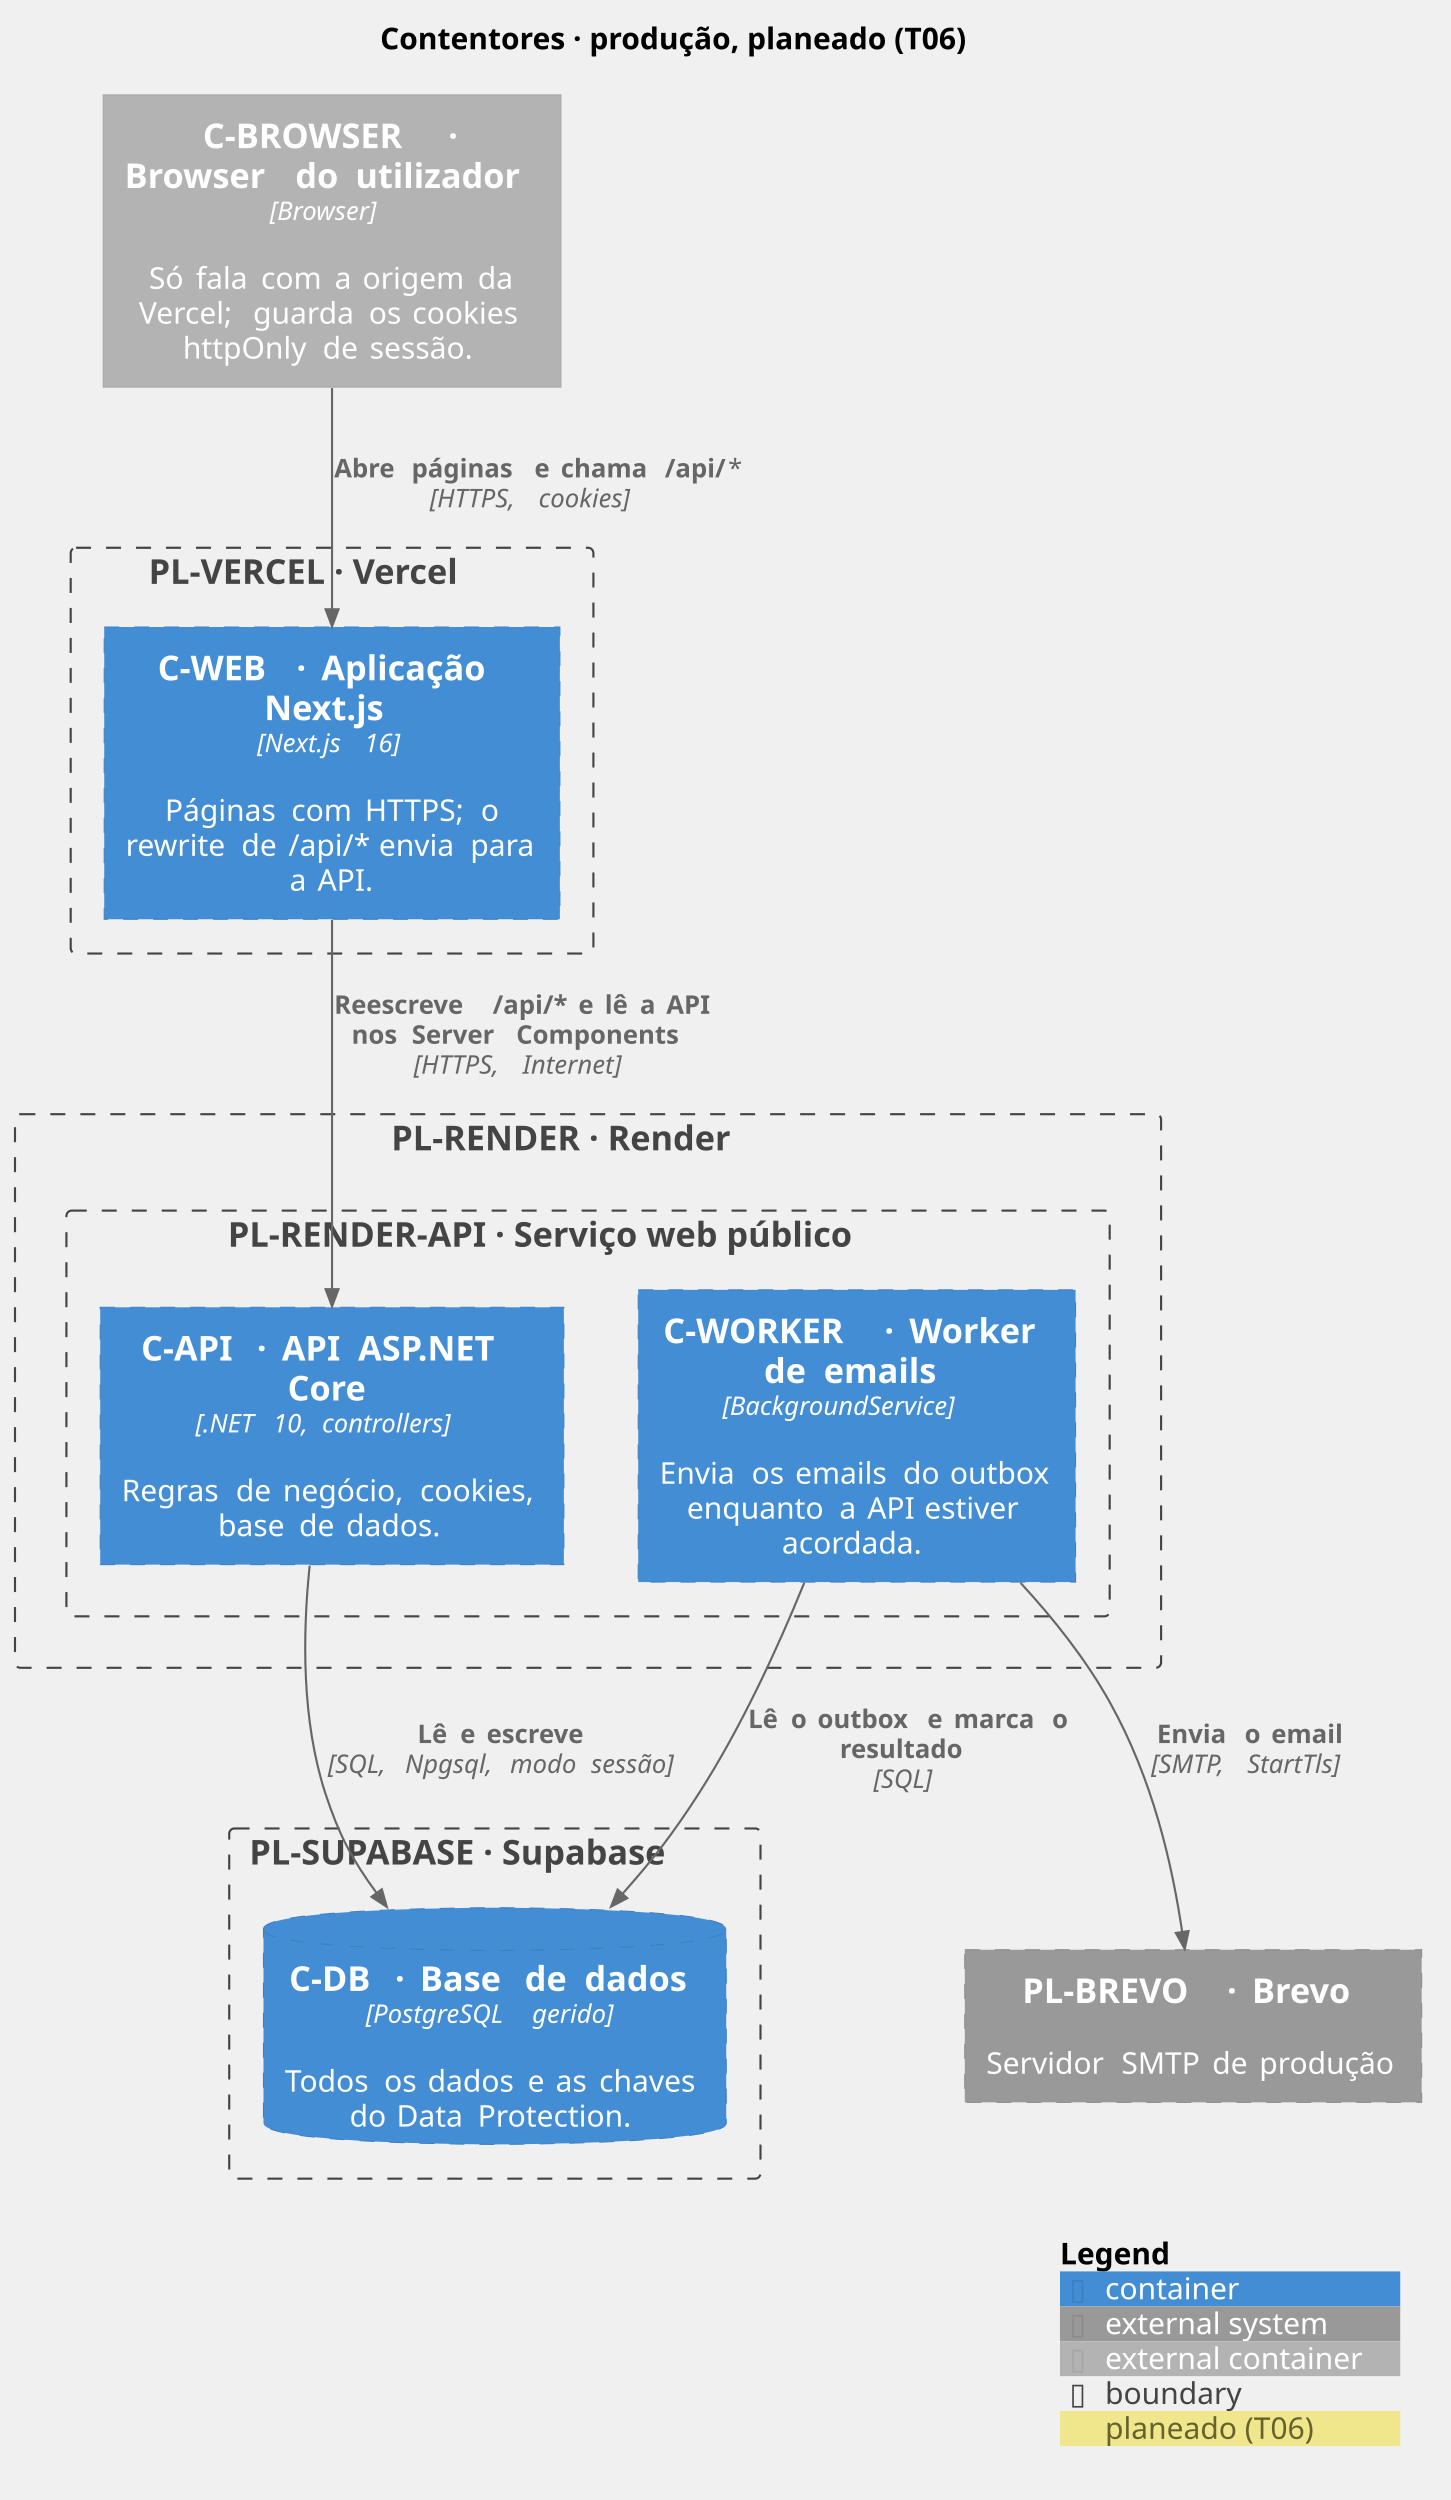
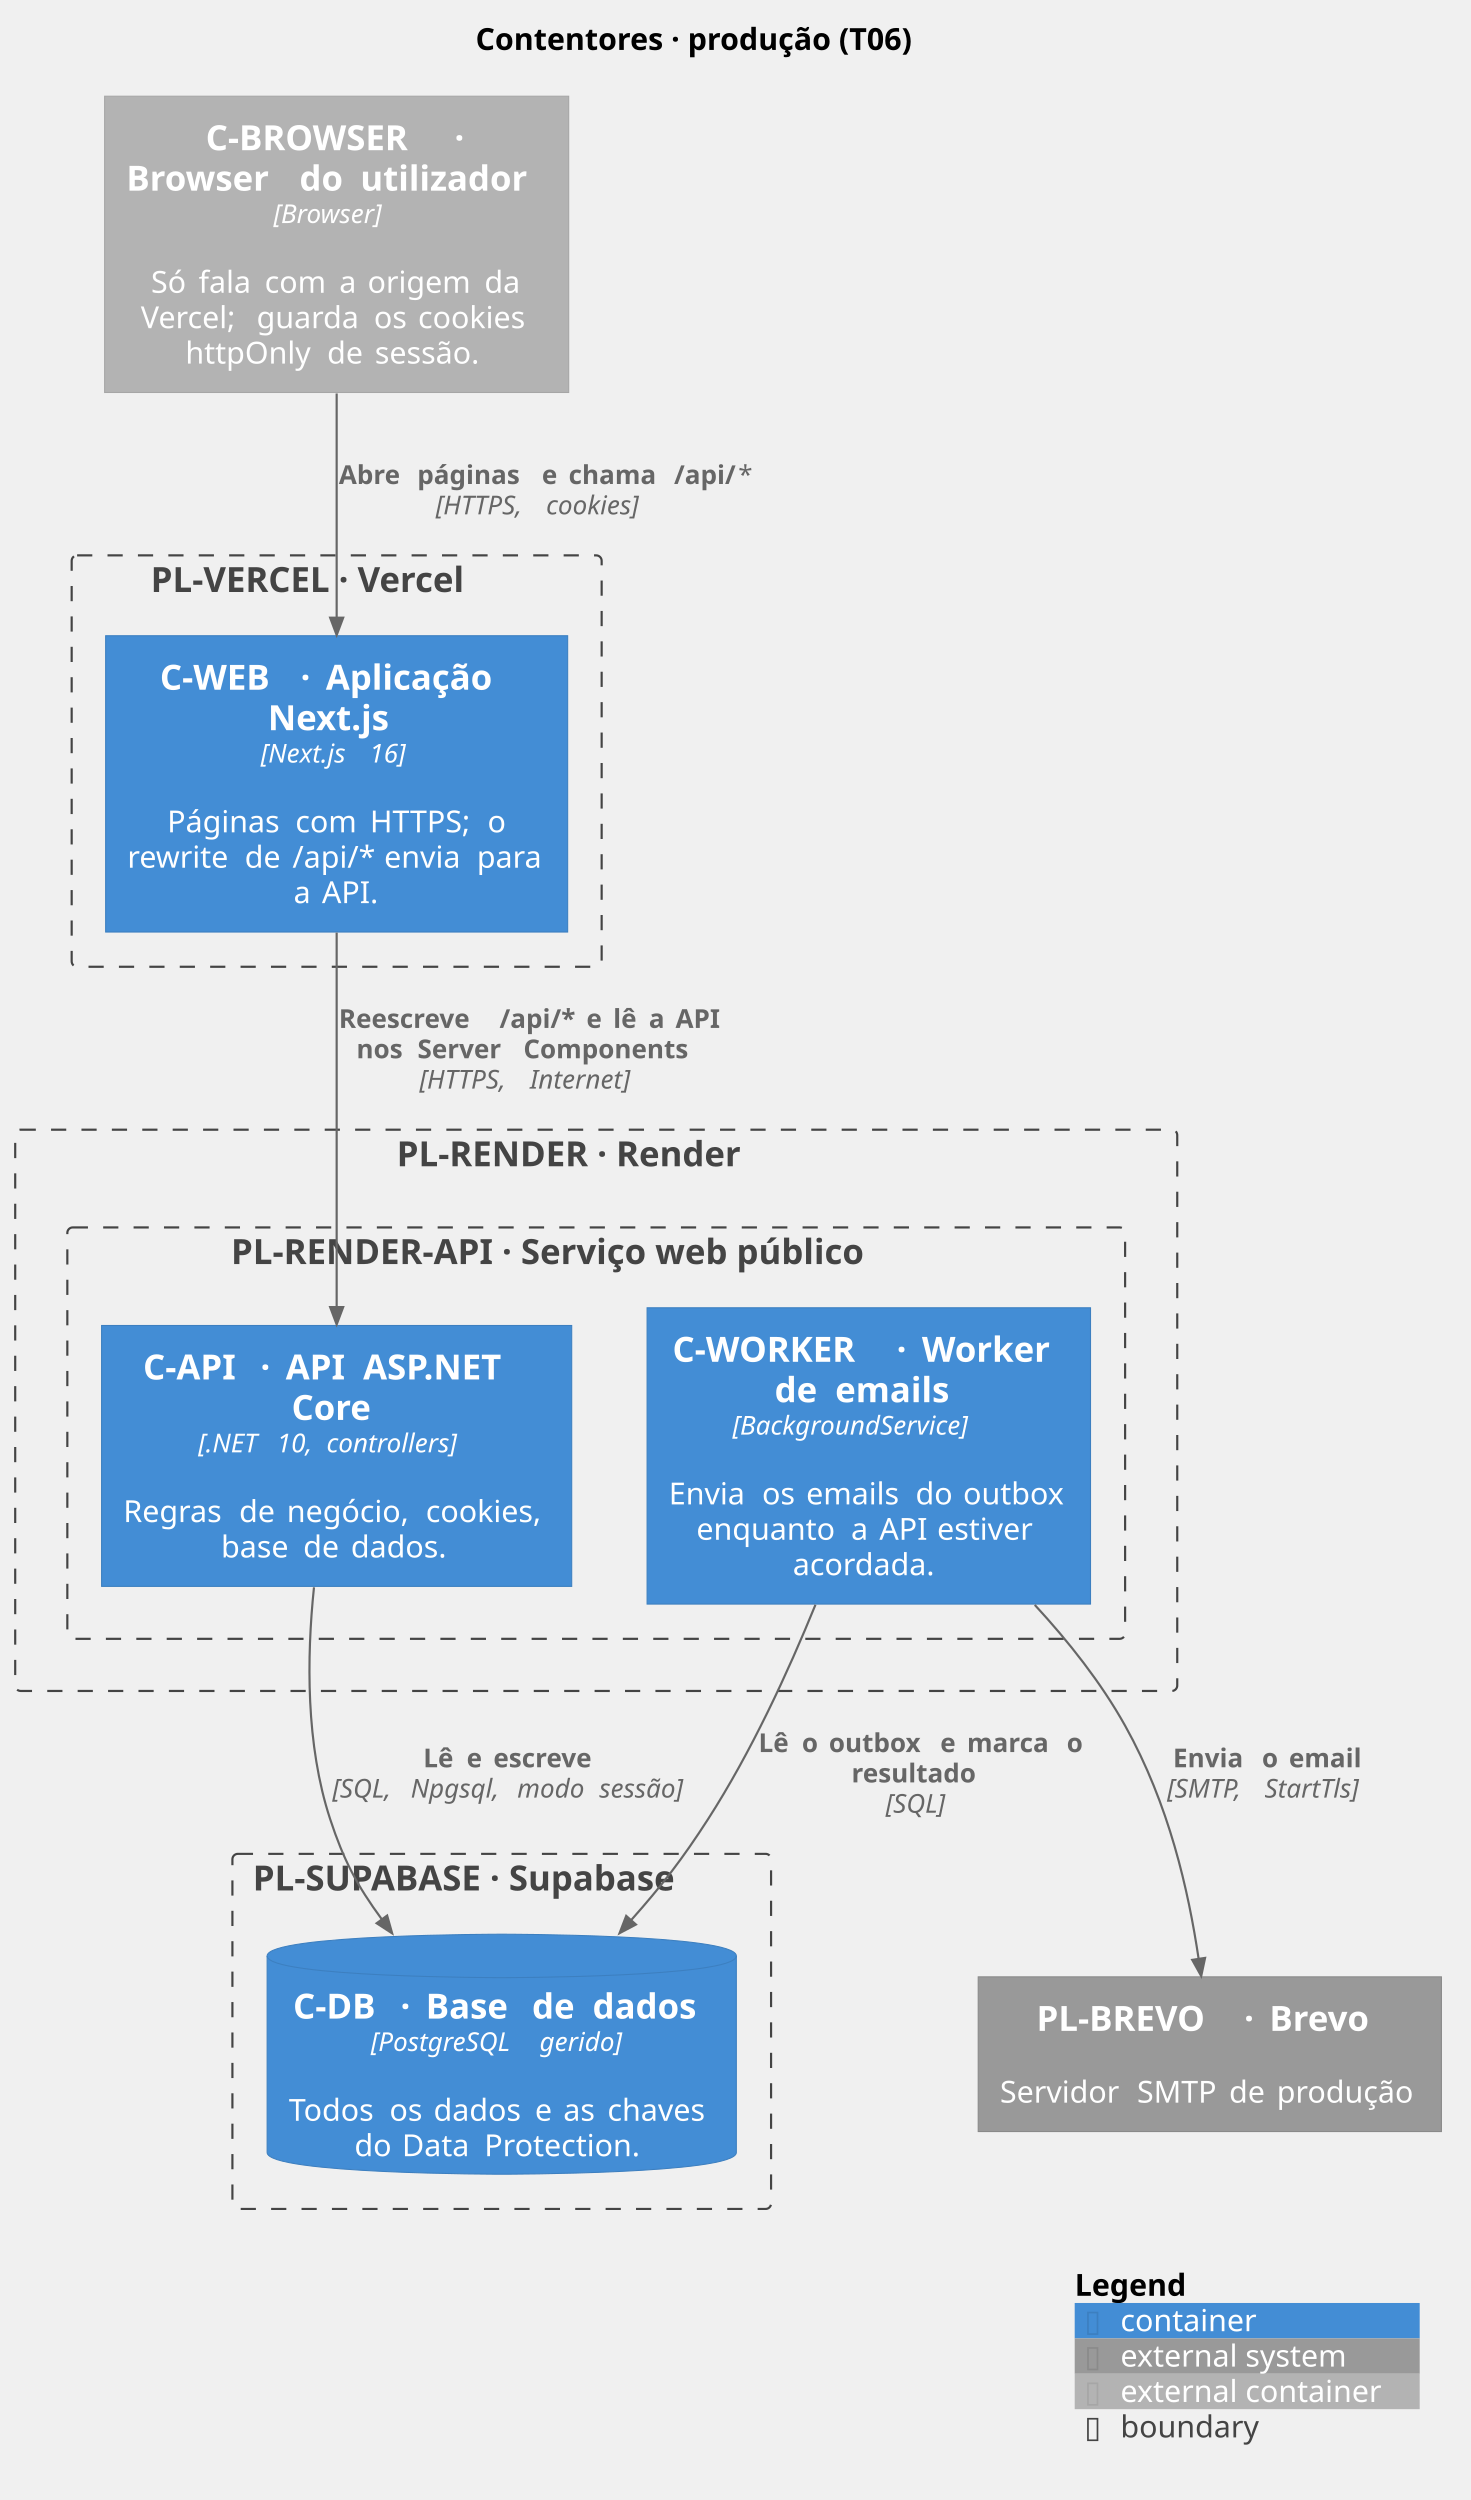
- <svg xmlns="http://www.w3.org/2000/svg" version="1.1" data-diagram-type="DESCRIPTION" style="width:677px;height:1167px;background:#FFFFFF;" width="677px" height="1167px" viewBox="0 0 677 1167" zoomAndPan="magnify" preserveAspectRatio="none" contentStyleType="text/css">
+ <svg xmlns="http://www.w3.org/2000/svg" version="1.1" data-diagram-type="DESCRIPTION" style="width:677px;height:1151px;background:#FFFFFF;" width="677px" height="1151px" viewBox="0 0 677 1151" zoomAndPan="magnify" preserveAspectRatio="none" contentStyleType="text/css">
  <defs />
  <g font-family="sans-serif" lengthAdjust="spacing">
    <g class="title" data-source-line="4">
-       <text x="177.449" y="22.995" fill="#000" font-size="14" textLength="315.731" font-weight="700">Contentores · produção, planeado (T06)</text>
+       <text x="218.953" y="22.995" fill="#000" font-size="14" textLength="232.723" font-weight="700">Contentores · produção (T06)</text>
    </g>
    <g class="cluster" data-qualified-name="PL_VERCEL" id="ent0002" data-source-line="1666">
      <rect x="33" y="255.697" width="244" height="189.41" fill="none" style="stroke:#444;stroke-width:1;stroke-dasharray:7,7;" rx="2.5" ry="2.5" />
      <text x="69.387" y="272.548" fill="#444" font-size="16" textLength="171.227" font-weight="700">PL-VERCEL · Vercel</text>
    </g>
    <g class="cluster" data-qualified-name="PL_RENDER" id="ent0004" data-source-line="1666">
      <rect x="7" y="520.107" width="535" height="258.41" fill="none" style="stroke:#444;stroke-width:1;stroke-dasharray:7,7;" rx="2.5" ry="2.5" />
      <text x="182.645" y="536.958" fill="#444" font-size="16" textLength="183.711" font-weight="700">PL-RENDER · Render</text>
    </g>
    <g class="cluster" data-qualified-name="PL_RENDER.PL_RENDER_API" id="ent0005" data-source-line="1666">
      <rect x="31" y="565.107" width="487" height="189.41" fill="none" style="stroke:#444;stroke-width:1;stroke-dasharray:7,7;" rx="2.5" ry="2.5" />
      <text x="106.359" y="581.958" fill="#444" font-size="16" textLength="336.281" font-weight="700">PL-RENDER-API · Serviço web público</text>
    </g>
    <g class="cluster" data-qualified-name="PL_SUPABASE" id="ent0008" data-source-line="1666">
      <rect x="107" y="853.517" width="248" height="163.48" fill="none" style="stroke:#444;stroke-width:1;stroke-dasharray:7,7;" rx="2.5" ry="2.5" />
      <text x="116.387" y="870.368" fill="#444" font-size="16" textLength="229.227" font-weight="700">PL-SUPABASE · Supabase</text>
    </g>
    <g class="entity" data-qualified-name="PL_VERCEL.C_WEB" id="ent0003" data-source-line="71">
-       <rect x="48.65" y="292.697" width="212.698" height="136.406" fill="#438DD5" style="stroke:#3C7FC0;stroke-width:0.5;stroke-dasharray:7,7;" />
+       <rect x="48.65" y="292.697" width="212.698" height="136.406" fill="#438DD5" style="stroke:#3C7FC0;stroke-width:0.5;" />
      <text x="73.632" y="317.548" fill="#FFF" font-size="16" textLength="59.156" font-weight="700">C-WEB</text>
      <text x="132.788" y="317.548" fill="#FFF" font-size="16" font-weight="700"> </text>
      <text x="138.358" y="317.548" fill="#FFF" font-size="16" font-weight="700">·</text>
      <text x="144.437" y="317.548" fill="#FFF" font-size="16" font-weight="700"> </text>
      <text x="150.007" y="317.548" fill="#FFF" font-size="16" textLength="86.359" font-weight="700">Aplicação</text>
      <text x="123.351" y="336.173" fill="#FFF" font-size="16" textLength="63.297" font-weight="700">Next.js</text>
      <text x="119.992" y="351.086" fill="#FFF" font-size="12" textLength="46.248" font-style="italic">[Next.js</text>
      <text x="166.24" y="351.086" fill="#FFF" font-size="12" font-style="italic"> </text>
      <text x="170.055" y="351.086" fill="#FFF" font-size="12" textLength="19.951" font-style="italic">16]</text>
      <text x="152.774" y="366.911" fill="#FFF" font-size="14"> </text>
      <text x="76.981" y="383.208" fill="#FFF" font-size="14" textLength="54.544">Páginas</text>
      <text x="131.525" y="383.208" fill="#FFF" font-size="14"> </text>
      <text x="135.975" y="383.208" fill="#FFF" font-size="14" textLength="29.9">com</text>
      <text x="165.875" y="383.208" fill="#FFF" font-size="14"> </text>
      <text x="170.325" y="383.208" fill="#FFF" font-size="14" textLength="49.677">HTTPS;</text>
      <text x="220.002" y="383.208" fill="#FFF" font-size="14"> </text>
      <text x="224.452" y="383.208" fill="#FFF" font-size="14">o</text>
      <text x="58.65" y="399.504" fill="#FFF" font-size="14" textLength="49.567">rewrite</text>
      <text x="108.217" y="399.504" fill="#FFF" font-size="14"> </text>
      <text x="112.668" y="399.504" fill="#FFF" font-size="14" textLength="17.5">de</text>
      <text x="130.168" y="399.504" fill="#FFF" font-size="14"> </text>
      <text x="134.618" y="399.504" fill="#FFF" font-size="14" textLength="37.789">/api/*</text>
      <text x="172.407" y="399.504" fill="#FFF" font-size="14"> </text>
      <text x="176.857" y="399.504" fill="#FFF" font-size="14" textLength="38.24">envia</text>
      <text x="215.097" y="399.504" fill="#FFF" font-size="14"> </text>
      <text x="219.547" y="399.504" fill="#FFF" font-size="14" textLength="31.801">para</text>
      <text x="135.185" y="415.801" fill="#FFF" font-size="14">a</text>
      <text x="143.764" y="415.801" fill="#FFF" font-size="14"> </text>
      <text x="148.214" y="415.801" fill="#FFF" font-size="14" textLength="26.599">API.</text>
    </g>
    <g class="entity" data-qualified-name="PL_RENDER.PL_RENDER_API.C_API" id="ent0006" data-source-line="71">
-       <rect x="46.78" y="610.257" width="216.431" height="120.109" fill="#438DD5" style="stroke:#3C7FC0;stroke-width:0.5;stroke-dasharray:7,7;" />
+       <rect x="46.78" y="610.257" width="216.431" height="120.109" fill="#438DD5" style="stroke:#3C7FC0;stroke-width:0.5;" />
      <text x="65.874" y="635.108" fill="#FFF" font-size="16" textLength="48.445" font-weight="700">C-API</text>
      <text x="114.32" y="635.108" fill="#FFF" font-size="16" font-weight="700"> </text>
      <text x="119.89" y="635.108" fill="#FFF" font-size="16" font-weight="700">·</text>
      <text x="125.968" y="635.108" fill="#FFF" font-size="16" font-weight="700"> </text>
      <text x="131.538" y="635.108" fill="#FFF" font-size="16" textLength="30.063" font-weight="700">API</text>
      <text x="161.601" y="635.108" fill="#FFF" font-size="16" font-weight="700"> </text>
      <text x="167.171" y="635.108" fill="#FFF" font-size="16" textLength="76.945" font-weight="700">ASP.NET</text>
      <text x="134.257" y="653.733" fill="#FFF" font-size="16" textLength="41.477" font-weight="700">Core</text>
      <text x="91.225" y="668.646" fill="#FFF" font-size="12" textLength="32.385" font-style="italic">[.NET</text>
      <text x="123.61" y="668.646" fill="#FFF" font-size="12" font-style="italic"> </text>
      <text x="127.424" y="668.646" fill="#FFF" font-size="12" textLength="19.084" font-style="italic">10,</text>
      <text x="146.508" y="668.646" fill="#FFF" font-size="12" font-style="italic"> </text>
      <text x="150.322" y="668.646" fill="#FFF" font-size="12" textLength="68.443" font-style="italic">controllers]</text>
      <text x="152.77" y="684.471" fill="#FFF" font-size="14"> </text>
      <text x="56.78" y="700.768" fill="#FFF" font-size="14" textLength="48.856">Regras</text>
      <text x="105.636" y="700.768" fill="#FFF" font-size="14"> </text>
      <text x="110.087" y="700.768" fill="#FFF" font-size="14" textLength="17.5">de</text>
      <text x="127.587" y="700.768" fill="#FFF" font-size="14"> </text>
      <text x="132.037" y="700.768" fill="#FFF" font-size="14" textLength="59.541">negócio,</text>
      <text x="191.578" y="700.768" fill="#FFF" font-size="14"> </text>
      <text x="196.028" y="700.768" fill="#FFF" font-size="14" textLength="57.183">cookies,</text>
      <text x="101.778" y="717.064" fill="#FFF" font-size="14" textLength="33.373">base</text>
      <text x="135.151" y="717.064" fill="#FFF" font-size="14"> </text>
      <text x="139.601" y="717.064" fill="#FFF" font-size="14" textLength="17.5">de</text>
      <text x="157.101" y="717.064" fill="#FFF" font-size="14"> </text>
      <text x="161.551" y="717.064" fill="#FFF" font-size="14" textLength="46.662">dados.</text>
    </g>
    <g class="entity" data-qualified-name="PL_RENDER.PL_RENDER_API.C_WORKER" id="ent0007" data-source-line="71">
-       <rect x="297.92" y="602.107" width="204.153" height="136.406" fill="#438DD5" style="stroke:#3C7FC0;stroke-width:0.5;stroke-dasharray:7,7;" />
+       <rect x="297.92" y="602.107" width="204.153" height="136.406" fill="#438DD5" style="stroke:#3C7FC0;stroke-width:0.5;" />
      <text x="309.629" y="626.958" fill="#FFF" font-size="16" textLength="97.602" font-weight="700">C-WORKER</text>
      <text x="407.231" y="626.958" fill="#FFF" font-size="16" font-weight="700"> </text>
      <text x="412.801" y="626.958" fill="#FFF" font-size="16" font-weight="700">·</text>
      <text x="418.879" y="626.958" fill="#FFF" font-size="16" font-weight="700"> </text>
      <text x="424.45" y="626.958" fill="#FFF" font-size="16" textLength="65.914" font-weight="700">Worker</text>
      <text x="356.653" y="645.583" fill="#FFF" font-size="16" textLength="22.305" font-weight="700">de</text>
      <text x="378.958" y="645.583" fill="#FFF" font-size="16" font-weight="700"> </text>
      <text x="384.528" y="645.583" fill="#FFF" font-size="16" textLength="58.813" font-weight="700">emails</text>
      <text x="337.213" y="660.496" fill="#FFF" font-size="12" textLength="125.566" font-style="italic">[BackgroundService]</text>
      <text x="397.772" y="676.321" fill="#FFF" font-size="14"> </text>
      <text x="307.92" y="692.618" fill="#FFF" font-size="14" textLength="38.473">Envia</text>
      <text x="346.393" y="692.618" fill="#FFF" font-size="14"> </text>
      <text x="350.843" y="692.618" fill="#FFF" font-size="14" textLength="15.859">os</text>
      <text x="366.702" y="692.618" fill="#FFF" font-size="14"> </text>
      <text x="371.152" y="692.618" fill="#FFF" font-size="14" textLength="45.903">emails</text>
      <text x="417.056" y="692.618" fill="#FFF" font-size="14"> </text>
      <text x="421.506" y="692.618" fill="#FFF" font-size="14" textLength="17.452">do</text>
      <text x="438.958" y="692.618" fill="#FFF" font-size="14"> </text>
      <text x="443.408" y="692.618" fill="#FFF" font-size="14" textLength="48.665">outbox</text>
      <text x="320.611" y="708.914" fill="#FFF" font-size="14" textLength="66.753">enquanto</text>
      <text x="387.364" y="708.914" fill="#FFF" font-size="14"> </text>
      <text x="391.814" y="708.914" fill="#FFF" font-size="14">a</text>
      <text x="400.393" y="708.914" fill="#FFF" font-size="14"> </text>
      <text x="404.843" y="708.914" fill="#FFF" font-size="14" textLength="22.148">API</text>
      <text x="426.992" y="708.914" fill="#FFF" font-size="14"> </text>
      <text x="431.442" y="708.914" fill="#FFF" font-size="14" textLength="47.94">estiver</text>
      <text x="365.007" y="725.211" fill="#FFF" font-size="14" textLength="69.979">acordada.</text>
    </g>
    <g class="entity" data-qualified-name="PL_SUPABASE.C_DB" id="ent0009" data-source-line="75">
-       <path d="M122.99,900.517 C122.99,890.517 230.997,890.517 230.997,890.517 C230.997,890.517 339.004,890.517 339.004,900.517 L339.004,991.001 C339.004,1001.001 230.997,1001.001 230.997,1001.001 C230.997,1001.001 122.99,1001.001 122.99,991.001 L122.99,900.517" style="stroke:#3C7FC0;stroke-width:0.5;stroke-dasharray:7,7;" fill="#438DD5" />
-       <path d="M122.99,900.517 C122.99,910.517 230.997,910.517 230.997,910.517 C230.997,910.517 339.004,910.517 339.004,900.517" style="stroke:#3C7FC0;stroke-width:0.5;stroke-dasharray:7,7;" fill="none" />
+       <path d="M122.99,900.517 C122.99,890.517 230.997,890.517 230.997,890.517 C230.997,890.517 339.004,890.517 339.004,900.517 L339.004,991.001 C339.004,1001.001 230.997,1001.001 230.997,1001.001 C230.997,1001.001 122.99,1001.001 122.99,991.001 L122.99,900.517" style="stroke:#3C7FC0;stroke-width:0.5;" fill="#438DD5" />
+       <path d="M122.99,900.517 C122.99,910.517 230.997,910.517 230.997,910.517 C230.997,910.517 339.004,910.517 339.004,900.517" style="stroke:#3C7FC0;stroke-width:0.5;" fill="none" />
      <text x="134.942" y="929.368" fill="#FFF" font-size="16" textLength="43.859" font-weight="700">C-DB</text>
      <text x="178.802" y="929.368" fill="#FFF" font-size="16" font-weight="700"> </text>
      <text x="184.372" y="929.368" fill="#FFF" font-size="16" font-weight="700">·</text>
      <text x="190.45" y="929.368" fill="#FFF" font-size="16" font-weight="700"> </text>
      <text x="196.02" y="929.368" fill="#FFF" font-size="16" textLength="43.367" font-weight="700">Base</text>
      <text x="239.387" y="929.368" fill="#FFF" font-size="16" font-weight="700"> </text>
      <text x="244.958" y="929.368" fill="#FFF" font-size="16" textLength="22.305" font-weight="700">de</text>
      <text x="267.262" y="929.368" fill="#FFF" font-size="16" font-weight="700"> </text>
      <text x="272.833" y="929.368" fill="#FFF" font-size="16" textLength="54.219" font-weight="700">dados</text>
      <text x="170.686" y="944.281" fill="#FFF" font-size="12" textLength="73.898" font-style="italic">[PostgreSQL</text>
      <text x="244.585" y="944.281" fill="#FFF" font-size="12" font-style="italic"> </text>
      <text x="248.399" y="944.281" fill="#FFF" font-size="12" textLength="42.908" font-style="italic">gerido]</text>
      <text x="228.772" y="960.106" fill="#FFF" font-size="14"> </text>
      <text x="132.99" y="976.403" fill="#FFF" font-size="14" textLength="41.863">Todos</text>
      <text x="174.853" y="976.403" fill="#FFF" font-size="14"> </text>
      <text x="179.303" y="976.403" fill="#FFF" font-size="14" textLength="15.859">os</text>
      <text x="195.163" y="976.403" fill="#FFF" font-size="14"> </text>
      <text x="199.613" y="976.403" fill="#FFF" font-size="14" textLength="42.212">dados</text>
      <text x="241.825" y="976.403" fill="#FFF" font-size="14"> </text>
      <text x="246.275" y="976.403" fill="#FFF" font-size="14">e</text>
      <text x="254.888" y="976.403" fill="#FFF" font-size="14"> </text>
      <text x="259.339" y="976.403" fill="#FFF" font-size="14" textLength="15.873">as</text>
      <text x="275.212" y="976.403" fill="#FFF" font-size="14"> </text>
      <text x="279.662" y="976.403" fill="#FFF" font-size="14" textLength="49.342">chaves</text>
      <text x="163.191" y="992.699" fill="#FFF" font-size="14" textLength="17.452">do</text>
      <text x="180.643" y="992.699" fill="#FFF" font-size="14"> </text>
      <text x="185.094" y="992.699" fill="#FFF" font-size="14" textLength="33.428">Data</text>
      <text x="218.521" y="992.699" fill="#FFF" font-size="14"> </text>
      <text x="222.971" y="992.699" fill="#FFF" font-size="14" textLength="75.831">Protection.</text>
    </g>
    <g class="entity" data-qualified-name="C_BROWSER" id="ent0001" data-source-line="83">
      <rect x="48.18" y="44.297" width="213.648" height="136.406" fill="#B3B3B3" style="stroke:#A6A6A6;stroke-width:0.5;" />
      <text x="94.719" y="69.148" fill="#FFF" font-size="16" textLength="108.922" font-weight="700">C-BROWSER</text>
      <text x="203.641" y="69.148" fill="#FFF" font-size="16" font-weight="700"> </text>
      <text x="209.211" y="69.148" fill="#FFF" font-size="16" font-weight="700">·</text>
      <text x="58.18" y="87.773" fill="#FFF" font-size="16" textLength="74.125" font-weight="700">Browser</text>
      <text x="132.305" y="87.773" fill="#FFF" font-size="16" font-weight="700"> </text>
      <text x="137.875" y="87.773" fill="#FFF" font-size="16" textLength="22.445" font-weight="700">do</text>
      <text x="160.321" y="87.773" fill="#FFF" font-size="16" font-weight="700"> </text>
      <text x="165.891" y="87.773" fill="#FFF" font-size="16" textLength="85.938" font-weight="700">utilizador</text>
      <text x="125.877" y="102.686" fill="#FFF" font-size="12" textLength="58.254" font-style="italic">[Browser]</text>
      <text x="152.779" y="118.511" fill="#FFF" font-size="14"> </text>
      <text x="69.517" y="134.808" fill="#FFF" font-size="14" textLength="17.452">Só</text>
      <text x="86.97" y="134.808" fill="#FFF" font-size="14"> </text>
      <text x="91.42" y="134.808" fill="#FFF" font-size="14" textLength="25.977">fala</text>
      <text x="117.396" y="134.808" fill="#FFF" font-size="14"> </text>
      <text x="121.847" y="134.808" fill="#FFF" font-size="14" textLength="29.9">com</text>
      <text x="151.747" y="134.808" fill="#FFF" font-size="14"> </text>
      <text x="156.197" y="134.808" fill="#FFF" font-size="14">a</text>
      <text x="164.776" y="134.808" fill="#FFF" font-size="14"> </text>
      <text x="169.226" y="134.808" fill="#FFF" font-size="14" textLength="49.349">origem</text>
      <text x="218.575" y="134.808" fill="#FFF" font-size="14"> </text>
      <text x="223.025" y="134.808" fill="#FFF" font-size="14" textLength="17.466">da</text>
      <text x="64.821" y="151.104" fill="#FFF" font-size="14" textLength="48.863">Vercel;</text>
      <text x="113.684" y="151.104" fill="#FFF" font-size="14"> </text>
      <text x="118.135" y="151.104" fill="#FFF" font-size="14" textLength="49.561">guarda</text>
      <text x="167.695" y="151.104" fill="#FFF" font-size="14"> </text>
      <text x="172.145" y="151.104" fill="#FFF" font-size="14" textLength="15.859">os</text>
      <text x="188.005" y="151.104" fill="#FFF" font-size="14"> </text>
      <text x="192.455" y="151.104" fill="#FFF" font-size="14" textLength="52.732">cookies</text>
      <text x="85.356" y="167.401" fill="#FFF" font-size="14" textLength="60.806">httpOnly</text>
      <text x="146.162" y="167.401" fill="#FFF" font-size="14"> </text>
      <text x="150.612" y="167.401" fill="#FFF" font-size="14" textLength="17.5">de</text>
      <text x="168.112" y="167.401" fill="#FFF" font-size="14"> </text>
      <text x="172.562" y="167.401" fill="#FFF" font-size="14" textLength="52.09">sessão.</text>
    </g>
    <g class="entity" data-qualified-name="PL_BREVO" id="ent0010" data-source-line="212">
-       <rect x="450.37" y="910.147" width="213.259" height="71.219" fill="#999" style="stroke:#8A8A8A;stroke-width:0.5;stroke-dasharray:7,7;" />
+       <rect x="450.37" y="910.147" width="213.259" height="71.219" fill="#999" style="stroke:#8A8A8A;stroke-width:0.5;" />
      <text x="477.214" y="934.998" fill="#FFF" font-size="16" textLength="89.992" font-weight="700">PL-BREVO</text>
      <text x="567.206" y="934.998" fill="#FFF" font-size="16" font-weight="700"> </text>
      <text x="572.777" y="934.998" fill="#FFF" font-size="16" font-weight="700">·</text>
      <text x="578.855" y="934.998" fill="#FFF" font-size="16" font-weight="700"> </text>
      <text x="584.425" y="934.998" fill="#FFF" font-size="16" textLength="52.359" font-weight="700">Brevo</text>
      <text x="554.774" y="951.767" fill="#FFF" font-size="14"> </text>
      <text x="460.37" y="968.064" fill="#FFF" font-size="14" textLength="58.639">Servidor</text>
      <text x="519.009" y="968.064" fill="#FFF" font-size="14"> </text>
      <text x="523.459" y="968.064" fill="#FFF" font-size="14" textLength="37.96">SMTP</text>
      <text x="561.419" y="968.064" fill="#FFF" font-size="14"> </text>
      <text x="565.869" y="968.064" fill="#FFF" font-size="14" textLength="17.5">de</text>
      <text x="583.369" y="968.064" fill="#FFF" font-size="14"> </text>
      <text x="587.819" y="968.064" fill="#FFF" font-size="14" textLength="65.81">produção</text>
    </g>
    <g class="link" data-entity-1="ent0001" data-entity-2="ent0003" id="lnk11" data-source-line="1779" data-link-type="dependency">
      <path d="M155,181.157 C155,215.777 155,249.797 155,284.397" style="stroke:#666;stroke-width:1;" fill="none" id="C_BROWSER-to-C_WEB" />
      <polygon points="155,292.397,158,284.397,152,284.397,155,292.397" fill="#666" style="stroke:#666;stroke-width:1;stroke-linejoin:miter;stroke-miterlimit:10;" />
      <text x="156" y="222.836" fill="#666" font-size="12" textLength="31.934" font-weight="700">Abre</text>
      <text x="187.934" y="222.836" fill="#666" font-size="12" font-weight="700"> </text>
      <text x="192.111" y="222.836" fill="#666" font-size="12" textLength="53.174" font-weight="700">páginas</text>
      <text x="245.285" y="222.836" fill="#666" font-size="12" font-weight="700"> </text>
      <text x="249.463" y="222.836" fill="#666" font-size="12" font-weight="700">e</text>
      <text x="257.602" y="222.836" fill="#666" font-size="12" font-weight="700"> </text>
      <text x="261.779" y="222.836" fill="#666" font-size="12" textLength="44.355" font-weight="700">chama</text>
      <text x="306.135" y="222.836" fill="#666" font-size="12" font-weight="700"> </text>
      <text x="310.313" y="222.836" fill="#666" font-size="12" textLength="29.566" font-weight="700">/api/</text>
      <text x="339.879" y="222.836" fill="#666" font-size="12">*</text>
      <text x="200.575" y="236.804" fill="#666" font-size="12" textLength="47.033" font-style="italic">[HTTPS,</text>
      <text x="247.608" y="236.804" fill="#666" font-size="12" font-style="italic"> </text>
      <text x="251.423" y="236.804" fill="#666" font-size="12" textLength="49.881" font-style="italic">cookies]</text>
    </g>
    <g class="link" data-entity-1="ent0003" data-entity-2="ent0006" id="lnk12" data-source-line="1779" data-link-type="dependency">
      <path d="M155,429.367 C155,483.267 155,550.097 155,601.797" style="stroke:#666;stroke-width:1;" fill="none" id="C_WEB-to-C_API" />
      <polygon points="155,609.797,158,601.797,152,601.797,155,609.797" fill="#666" style="stroke:#666;stroke-width:1;stroke-linejoin:miter;stroke-miterlimit:10;" />
      <text x="156" y="473.246" fill="#666" font-size="12" textLength="69.791" font-weight="700">Reescreve</text>
      <text x="225.791" y="473.246" fill="#666" font-size="12" font-weight="700"> </text>
      <text x="229.969" y="473.246" fill="#666" font-size="12" textLength="35.842" font-weight="700">/api/*</text>
      <text x="265.811" y="473.246" fill="#666" font-size="12" font-weight="700"> </text>
      <text x="269.988" y="473.246" fill="#666" font-size="12" font-weight="700">e</text>
      <text x="278.127" y="473.246" fill="#666" font-size="12" font-weight="700"> </text>
      <text x="282.305" y="473.246" fill="#666" font-size="12" textLength="12.252" font-weight="700">lê</text>
      <text x="294.557" y="473.246" fill="#666" font-size="12" font-weight="700"> </text>
      <text x="298.734" y="473.246" fill="#666" font-size="12" font-weight="700">a</text>
      <text x="306.832" y="473.246" fill="#666" font-size="12" font-weight="700"> </text>
      <text x="311.01" y="473.246" fill="#666" font-size="12" textLength="22.547" font-weight="700">API</text>
      <text x="164.101" y="487.214" fill="#666" font-size="12" textLength="23.93" font-weight="700">nos</text>
      <text x="188.03" y="487.214" fill="#666" font-size="12" font-weight="700"> </text>
      <text x="192.208" y="487.214" fill="#666" font-size="12" textLength="44.578" font-weight="700">Server</text>
      <text x="236.786" y="487.214" fill="#666" font-size="12" font-weight="700"> </text>
      <text x="240.964" y="487.214" fill="#666" font-size="12" textLength="84.492" font-weight="700">Components</text>
      <text x="193.084" y="501.183" fill="#666" font-size="12" textLength="47.033" font-style="italic">[HTTPS,</text>
      <text x="240.117" y="501.183" fill="#666" font-size="12" font-style="italic"> </text>
      <text x="243.932" y="501.183" fill="#666" font-size="12" textLength="52.541" font-style="italic">Internet]</text>
    </g>
    <g class="link" data-entity-1="ent0006" data-entity-2="ent0009" id="lnk13" data-source-line="1779" data-link-type="dependency">
      <path d="M144.56,730.797 C141.19,763.137 140.78,803.377 152,837.517 C158.14,856.187 164.17,867.842 175.82,883.682" style="stroke:#666;stroke-width:1;" fill="none" id="C_API-to-C_DB" />
      <polygon points="180.56,890.127,178.237,881.905,173.403,885.46,180.56,890.127" fill="#666" style="stroke:#666;stroke-width:1;stroke-linejoin:miter;stroke-miterlimit:10;" />
      <text x="194.865" y="813.656" fill="#666" font-size="12" textLength="15.785" font-weight="700">Lê</text>
      <text x="210.65" y="813.656" fill="#666" font-size="12" font-weight="700"> </text>
      <text x="214.828" y="813.656" fill="#666" font-size="12" font-weight="700">e</text>
      <text x="222.967" y="813.656" fill="#666" font-size="12" font-weight="700"> </text>
      <text x="227.145" y="813.656" fill="#666" font-size="12" textLength="52.412" font-weight="700">escreve</text>
      <text x="153" y="827.624" fill="#666" font-size="12" textLength="32.244" font-style="italic">[SQL,</text>
      <text x="185.244" y="827.624" fill="#666" font-size="12" font-style="italic"> </text>
      <text x="189.059" y="827.624" fill="#666" font-size="12" textLength="45.229" font-style="italic">Npgsql,</text>
      <text x="234.287" y="827.624" fill="#666" font-size="12" font-style="italic"> </text>
      <text x="238.102" y="827.624" fill="#666" font-size="12" textLength="33.99" font-style="italic">modo</text>
      <text x="272.092" y="827.624" fill="#666" font-size="12" font-style="italic"> </text>
      <text x="275.906" y="827.624" fill="#666" font-size="12" textLength="45.516" font-style="italic">sessão]</text>
    </g>
    <g class="link" data-entity-1="ent0007" data-entity-2="ent0009" id="lnk14" data-source-line="1779" data-link-type="dependency">
      <path d="M375.44,738.827 C362.74,770.007 345.75,806.837 326,837.517 C314.29,855.707 304.877,867.949 290.547,884.059" style="stroke:#666;stroke-width:1;" fill="none" id="C_WORKER-to-C_DB" />
      <polygon points="285.23,890.037,292.789,886.053,288.305,882.066,285.23,890.037" fill="#666" style="stroke:#666;stroke-width:1;stroke-linejoin:miter;stroke-miterlimit:10;" />
      <text x="349.22" y="806.656" fill="#666" font-size="12" textLength="15.785" font-weight="700">Lê</text>
      <text x="365.005" y="806.656" fill="#666" font-size="12" font-weight="700"> </text>
      <text x="369.183" y="806.656" fill="#666" font-size="12" font-weight="700">o</text>
      <text x="377.427" y="806.656" fill="#666" font-size="12" font-weight="700"> </text>
      <text x="381.605" y="806.656" fill="#666" font-size="12" textLength="47.098" font-weight="700">outbox</text>
      <text x="428.702" y="806.656" fill="#666" font-size="12" font-weight="700"> </text>
      <text x="432.88" y="806.656" fill="#666" font-size="12" font-weight="700">e</text>
      <text x="441.019" y="806.656" fill="#666" font-size="12" font-weight="700"> </text>
      <text x="445.197" y="806.656" fill="#666" font-size="12" textLength="41.73" font-weight="700">marca</text>
      <text x="486.927" y="806.656" fill="#666" font-size="12" font-weight="700"> </text>
      <text x="491.105" y="806.656" fill="#666" font-size="12" font-weight="700">o</text>
      <text x="392.023" y="820.624" fill="#666" font-size="12" textLength="64.523" font-weight="700">resultado</text>
      <text x="407.729" y="834.593" fill="#666" font-size="12" textLength="33.111" font-style="italic">[SQL]</text>
    </g>
    <g class="link" data-entity-1="ent0007" data-entity-2="ent0010" id="lnk15" data-source-line="1779" data-link-type="dependency">
      <path d="M476.4,738.897 C491.98,755.767 506.96,774.727 518,794.517 C538.29,830.867 547.105,870.155 551.855,901.865" style="stroke:#666;stroke-width:1;" fill="none" id="C_WORKER-to-PL_BREVO" />
      <polygon points="553.04,909.777,554.822,901.421,548.888,902.31,553.04,909.777" fill="#666" style="stroke:#666;stroke-width:1;stroke-linejoin:miter;stroke-miterlimit:10;" />
      <text x="540.04" y="813.656" fill="#666" font-size="12" textLength="36.773" font-weight="700">Envia</text>
      <text x="576.813" y="813.656" fill="#666" font-size="12" font-weight="700"> </text>
      <text x="580.991" y="813.656" fill="#666" font-size="12" font-weight="700">o</text>
      <text x="589.235" y="813.656" fill="#666" font-size="12" font-weight="700"> </text>
      <text x="593.413" y="813.656" fill="#666" font-size="12" textLength="36.967" font-weight="700">email</text>
      <text x="537.33" y="827.624" fill="#666" font-size="12" textLength="41.033" font-style="italic">[SMTP,</text>
      <text x="578.363" y="827.624" fill="#666" font-size="12" font-style="italic"> </text>
      <text x="582.178" y="827.624" fill="#666" font-size="12" textLength="50.912" font-style="italic">StartTls]</text>
    </g>
    <g class="legend" data-source-line="1576">
      <rect x="494.789" y="1043.997" width="158.84" height="16.297" fill="none" style="stroke:none;" />
      <text x="494.789" y="1056.992" fill="#000" font-size="14" textLength="57.921" font-weight="700">Legend</text>
      <text x="557.584" y="1056.992" fill="#FFF" font-size="14"> </text>
      <rect x="494.789" y="1060.294" width="158.84" height="16.297" fill="#438DD5" style="stroke:none;" />
      <text x="499.239" y="1073.289" fill="#3C7FC0" font-size="14">▯</text>
      <text x="506.943" y="1073.289" fill="#FFF" font-size="14"> </text>
      <text x="515.844" y="1073.289" fill="#FFF" font-size="14" textLength="66.336">container</text>
      <text x="586.63" y="1073.289" fill="#FFF" font-size="14"> </text>
      <rect x="494.789" y="1076.591" width="158.84" height="16.297" fill="#999" style="stroke:none;" />
      <text x="499.239" y="1089.586" fill="#8A8A8A" font-size="14">▯</text>
      <text x="506.943" y="1089.586" fill="#FFF" font-size="14"> </text>
      <text x="515.844" y="1089.586" fill="#FFF" font-size="14" textLength="113.162">external system</text>
      <text x="633.456" y="1089.586" fill="#FFF" font-size="14"> </text>
      <rect x="494.789" y="1092.888" width="158.84" height="16.297" fill="#B3B3B3" style="stroke:none;" />
      <text x="499.239" y="1105.883" fill="#A6A6A6" font-size="14">▯</text>
      <text x="506.943" y="1105.883" fill="#FFF" font-size="14"> </text>
      <text x="515.844" y="1105.883" fill="#FFF" font-size="14" textLength="128.885">external container</text>
      <text x="649.179" y="1105.883" fill="#FFF" font-size="14"> </text>
      <rect x="494.789" y="1109.184" width="158.84" height="16.297" fill="none" style="stroke:none;" />
      <text x="499.239" y="1122.179" fill="#444" font-size="14">▯</text>
      <text x="506.943" y="1122.179" fill="#FFF" font-size="14"> </text>
      <text x="515.844" y="1122.179" fill="#444" font-size="14" textLength="66.705">boundary</text>
      <text x="586.999" y="1122.179" fill="#FFF" font-size="14"> </text>
-       <rect x="494.789" y="1125.481" width="158.84" height="16.297" fill="#F0E68C" style="stroke:none;" />
-       <text x="499.239" y="1138.476" fill="#F0E68C" font-size="14">▯</text>
-       <text x="506.943" y="1138.476" fill="#FFF" font-size="14"> </text>
-       <text x="515.844" y="1138.476" fill="#66622E" font-size="14" textLength="106.613">planeado (T06)</text>
-       <text x="626.907" y="1138.476" fill="#FFF" font-size="14"> </text>
      <line x1="494.789" y1="1043.997" x2="653.629" y2="1043.997" style="stroke:none;" />
      <line x1="494.789" y1="1060.294" x2="653.629" y2="1060.294" style="stroke:none;" />
      <line x1="494.789" y1="1076.591" x2="653.629" y2="1076.591" style="stroke:none;" />
      <line x1="494.789" y1="1092.888" x2="653.629" y2="1092.888" style="stroke:none;" />
      <line x1="494.789" y1="1109.184" x2="653.629" y2="1109.184" style="stroke:none;" />
      <line x1="494.789" y1="1125.481" x2="653.629" y2="1125.481" style="stroke:none;" />
-       <line x1="494.789" y1="1141.778" x2="653.629" y2="1141.778" style="stroke:none;" />
-       <line x1="494.789" y1="1043.997" x2="494.789" y2="1141.778" style="stroke:none;" />
-       <line x1="653.629" y1="1043.997" x2="653.629" y2="1141.778" style="stroke:none;" />
+       <line x1="494.789" y1="1043.997" x2="494.789" y2="1125.481" style="stroke:none;" />
+       <line x1="653.629" y1="1043.997" x2="653.629" y2="1125.481" style="stroke:none;" />
    </g>
  </g>
</svg>
